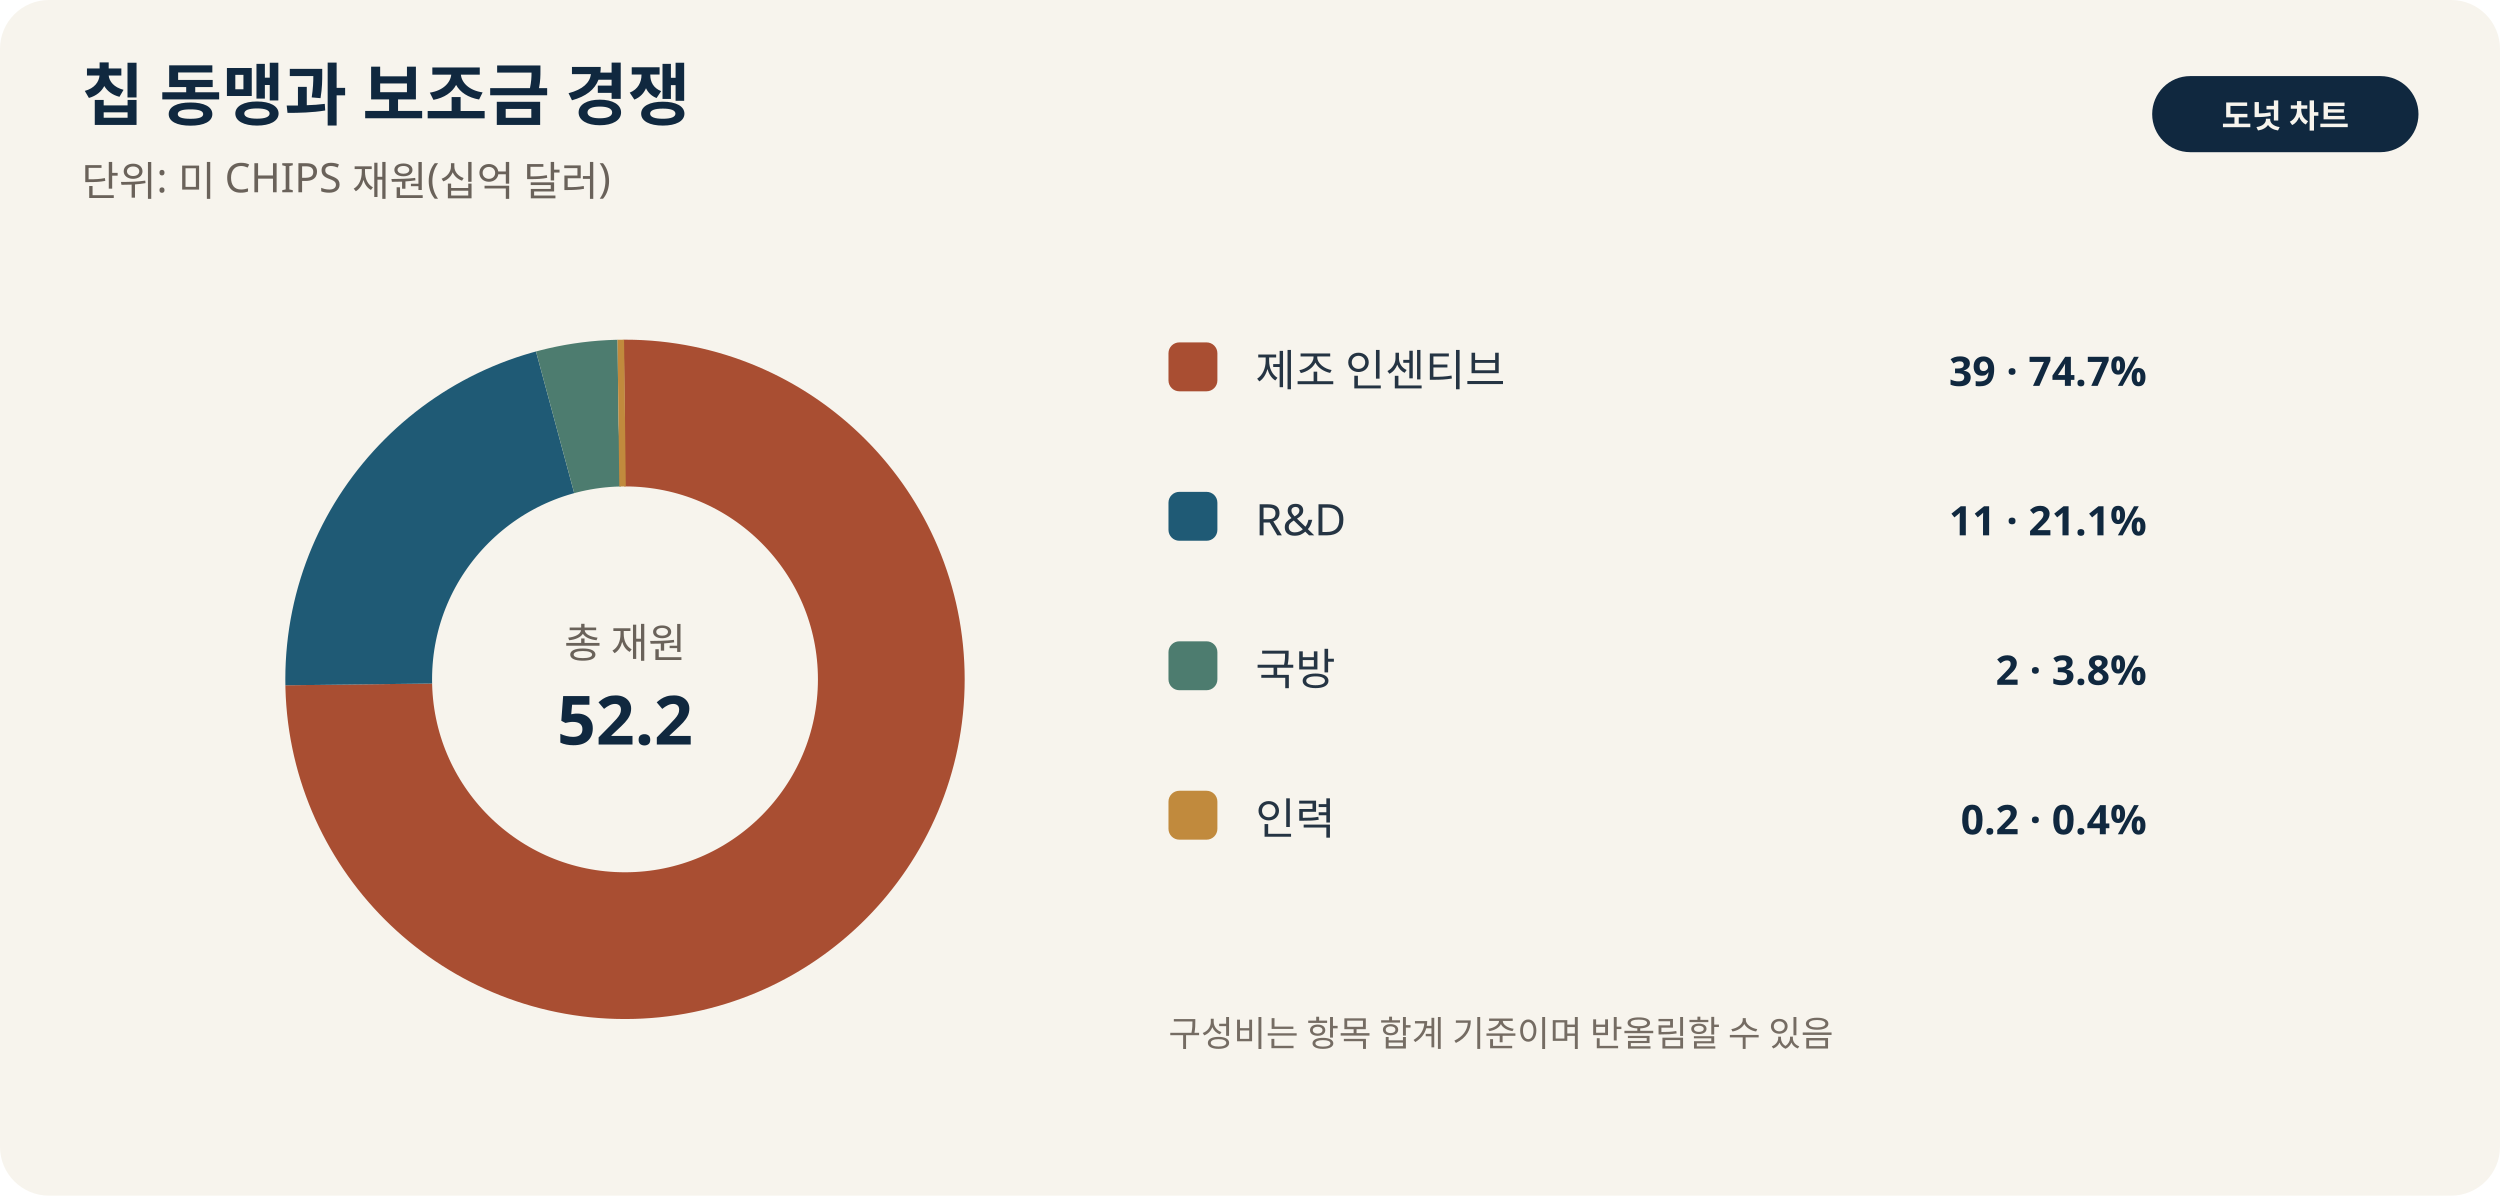
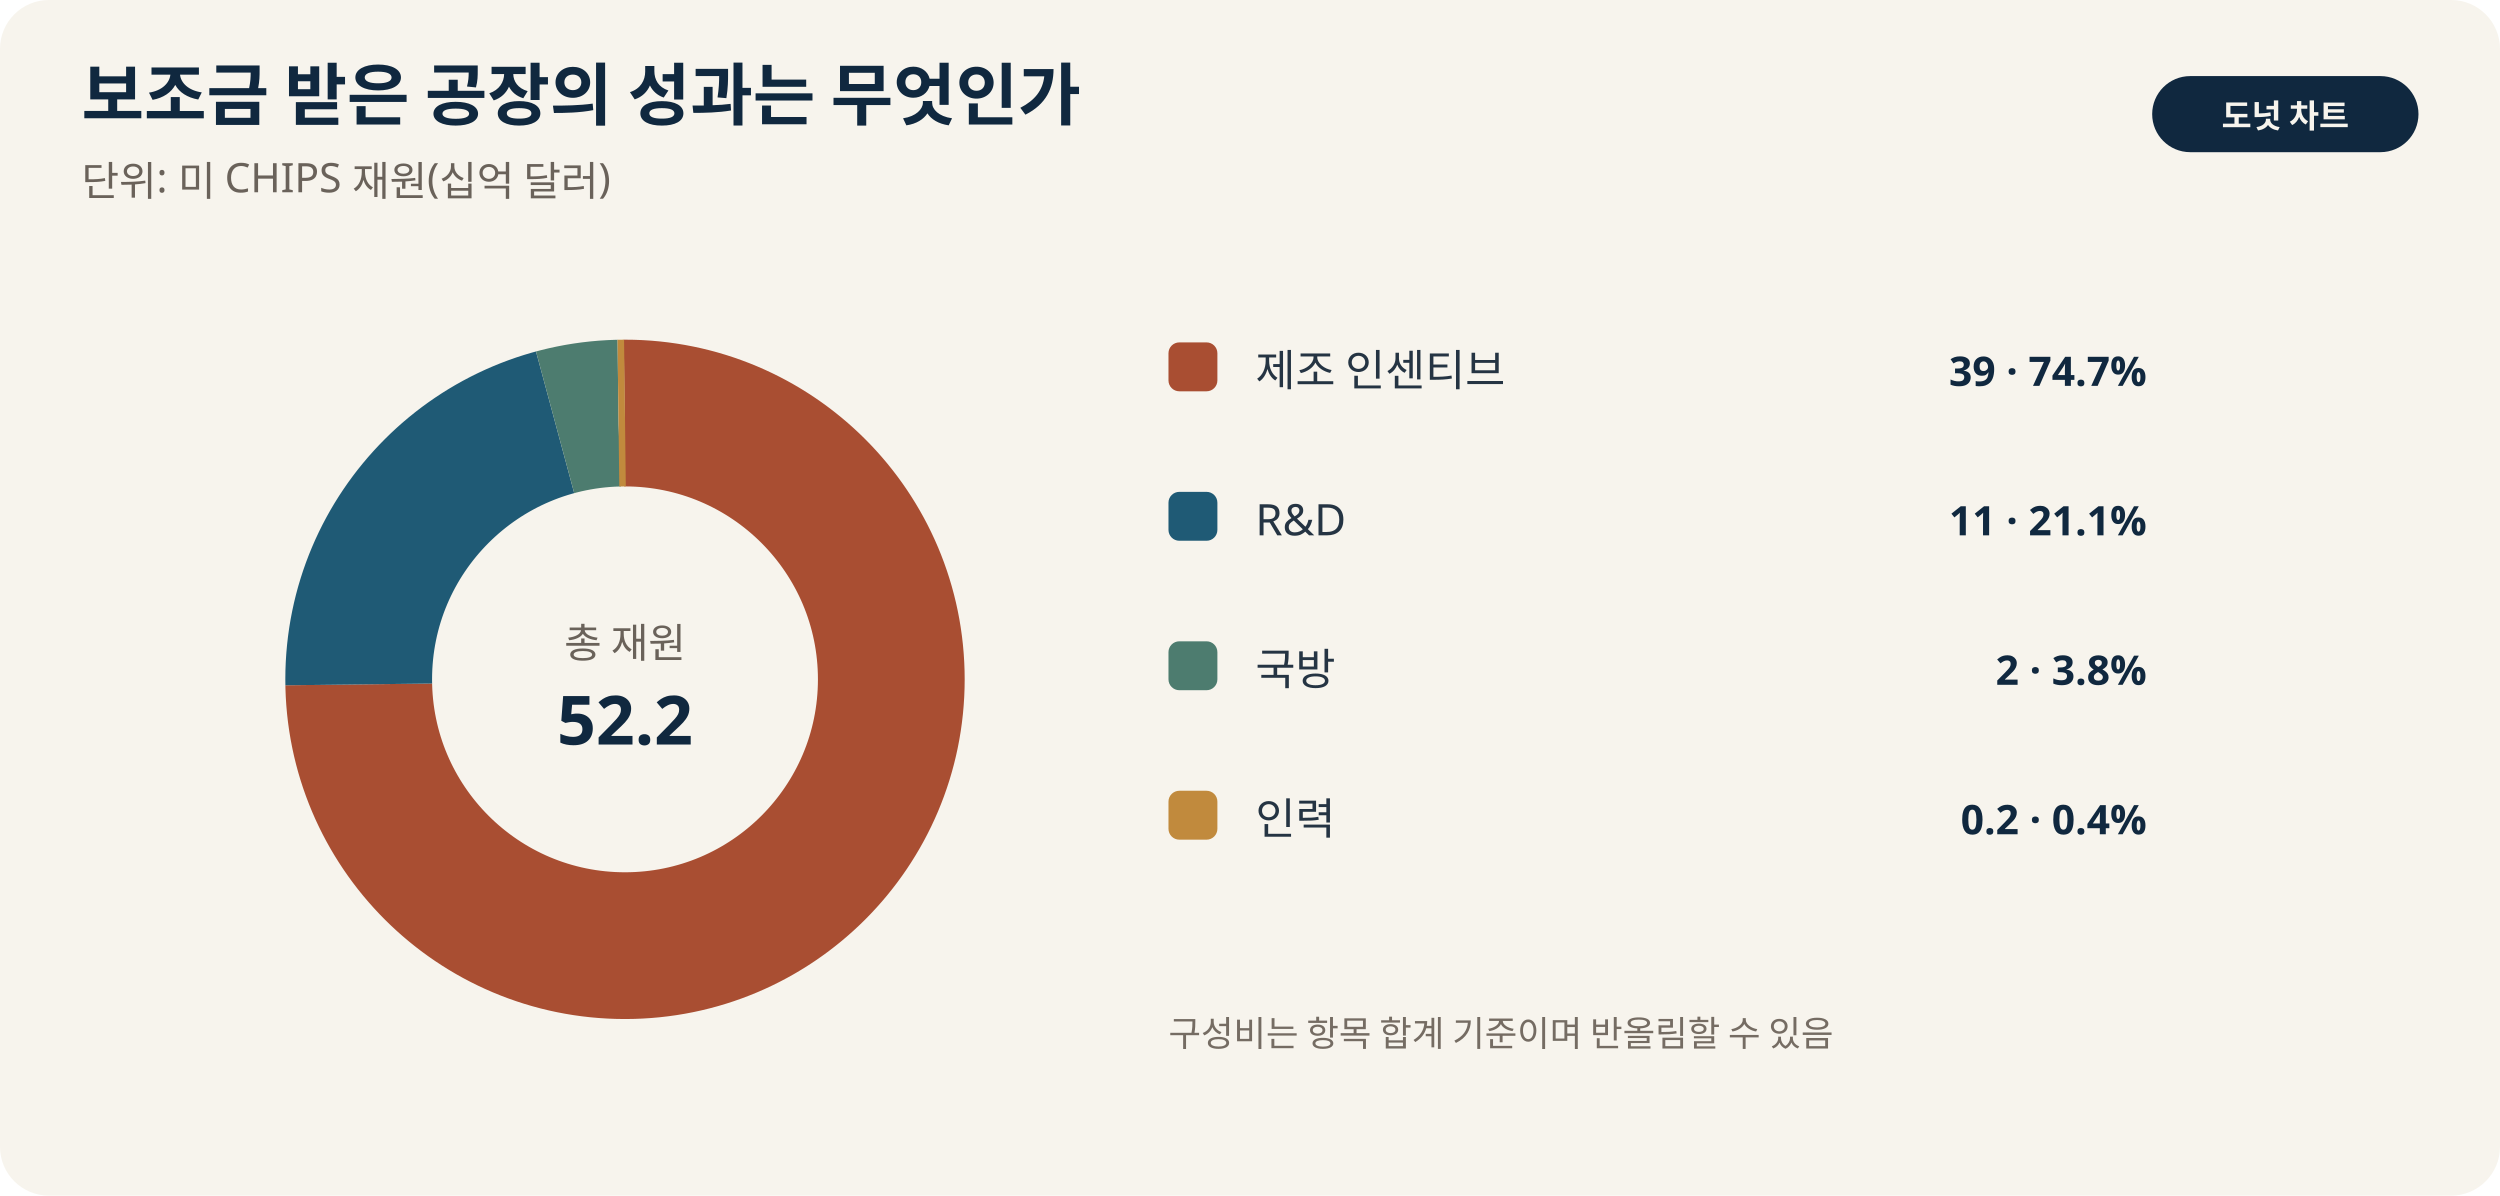
<svg xmlns="http://www.w3.org/2000/svg" viewBox="0 0 920 440" role="img" aria-labelledby="title desc">
  <style>
  .bg{fill:#F7F4ED} .title{font:700 25px "Noto Sans KR",sans-serif;fill:#10283F}
  .unit{font:15px "Noto Sans KR",sans-serif;fill:#6A625A} .label{font:16px "Noto Sans KR",sans-serif;fill:#253443}
  .value{font:700 15px "Noto Sans KR",sans-serif;fill:#10283F} .grid{stroke:#D9D1C5;stroke-width:1}
  .axis{stroke:#768594;stroke-width:1.4} .note{font:13px "Noto Sans KR",sans-serif;fill:#756C63}
</style>
  <rect class="bg" width="100%" height="100%" rx="18" />
-   <text x="30" y="44" class="title">칩 동맹과 보조금 경쟁</text>
+   <text x="30" y="44" class="title">보조금 받은 공장의 성과는 무엇인가</text>
  <text x="30" y="72" class="unit">단위: 미 CHIPS 재원(십억 달러)</text>
  <circle cx="230" cy="250" r="98" fill="none" stroke="#A94E32" stroke-width="54" stroke-dasharray="460.0 155.7" stroke-dashoffset="-0.0" transform="rotate(-90 230 250)" />
  <circle cx="230" cy="250" r="98" fill="none" stroke="#1F5A75" stroke-width="54" stroke-dasharray="129.8 486.0" stroke-dashoffset="-460.0" transform="rotate(-90 230 250)" />
  <circle cx="230" cy="250" r="98" fill="none" stroke="#4D7C6F" stroke-width="54" stroke-dasharray="23.6 592.2" stroke-dashoffset="-589.8" transform="rotate(-90 230 250)" />
  <circle cx="230" cy="250" r="98" fill="none" stroke="#C18A3D" stroke-width="54" stroke-dasharray="2.4 613.4" stroke-dashoffset="-613.4" transform="rotate(-90 230 250)" />
  <text x="230" y="242" text-anchor="middle" class="unit">총 재원</text>
  <text x="230" y="274" text-anchor="middle" class="title">52.2</text>
  <rect x="430" y="126" width="18" height="18" rx="4" fill="#A94E32" />
  <text x="462" y="142" class="label">제조 인센티브</text>
  <text x="790" y="142" text-anchor="end" class="value">39 · 74.7%</text>
  <rect x="430" y="181" width="18" height="18" rx="4" fill="#1F5A75" />
  <text x="462" y="197" class="label">R&amp;D</text>
  <text x="790" y="197" text-anchor="end" class="value">11 · 21.1%</text>
  <rect x="430" y="236" width="18" height="18" rx="4" fill="#4D7C6F" />
  <text x="462" y="252" class="label">국방</text>
  <text x="790" y="252" text-anchor="end" class="value">2 · 3.8%</text>
  <rect x="430" y="291" width="18" height="18" rx="4" fill="#C18A3D" />
  <text x="462" y="307" class="label">인력</text>
  <text x="790" y="307" text-anchor="end" class="value">0.2 · 0.4%</text>
  <text x="430" y="385" class="note">구성비는 항목 합계 기준이며 반올림할 수 있음</text>
  <rect x="792" y="28" width="98" height="28" rx="14" fill="#10283F" />
  <text x="841" y="47" text-anchor="middle" style="font:700 12px 'Noto Sans KR',sans-serif;fill:#F7F4ED">도넛 차트</text>
</svg>
